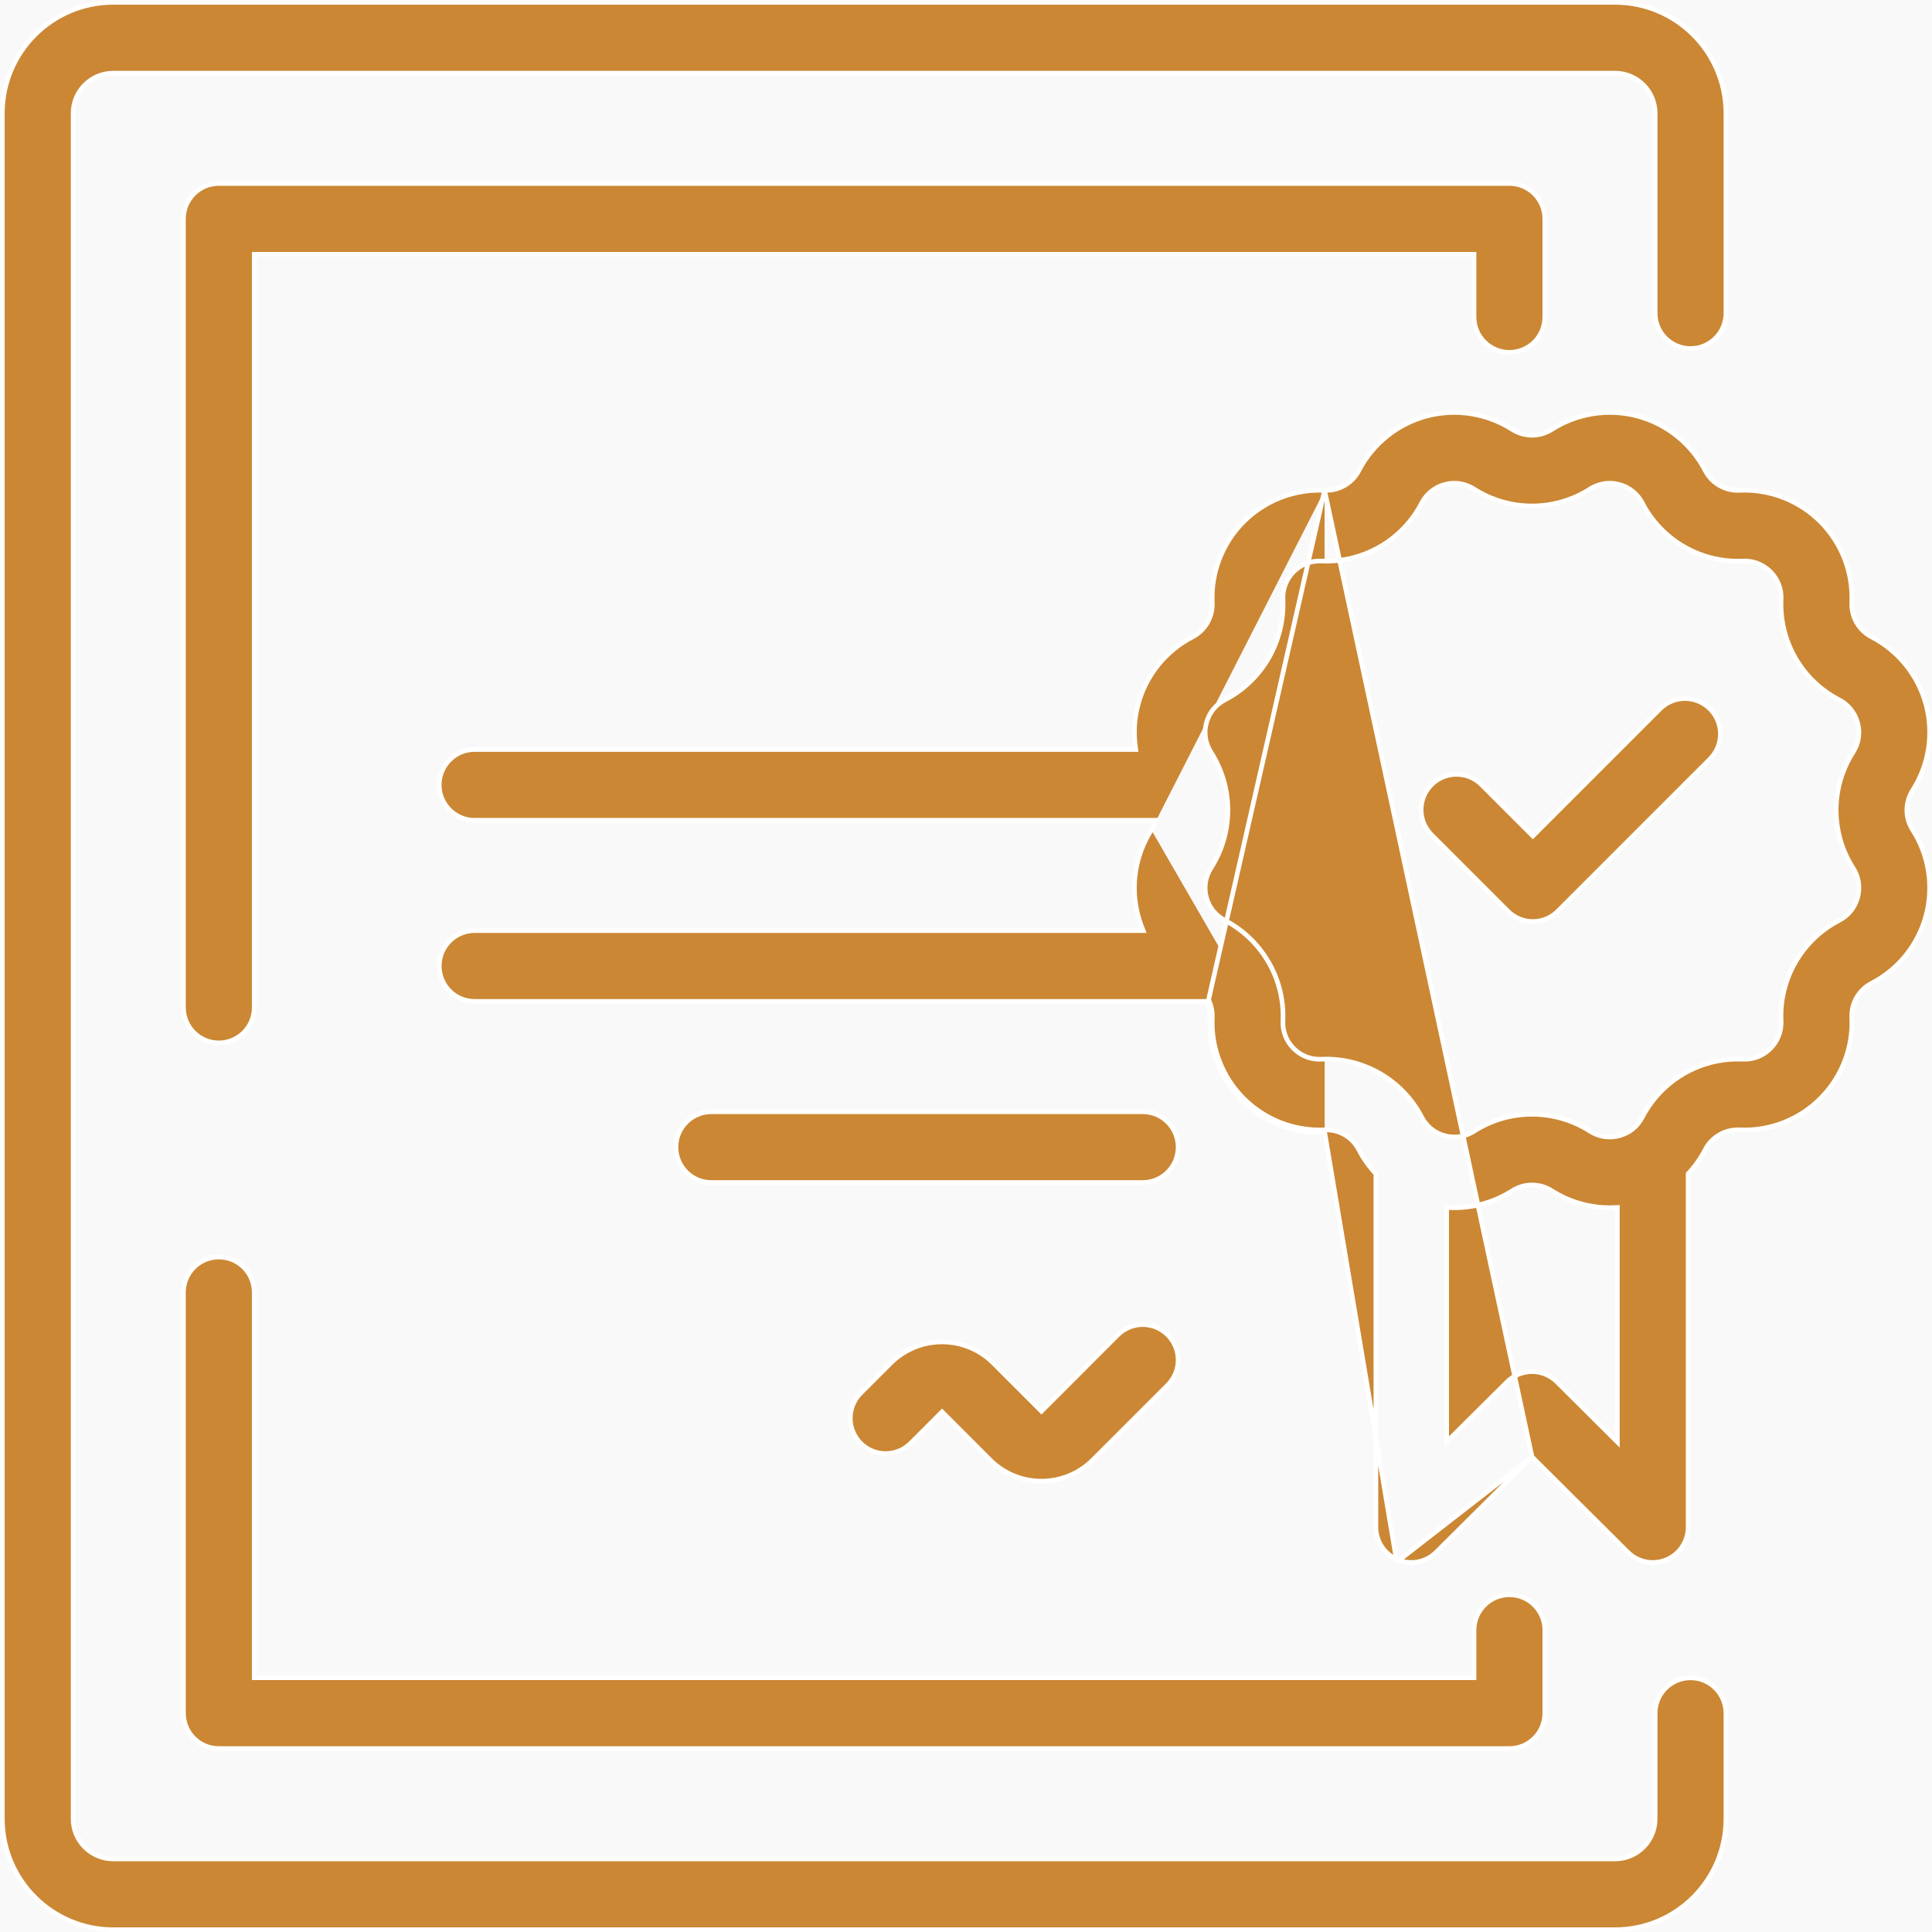
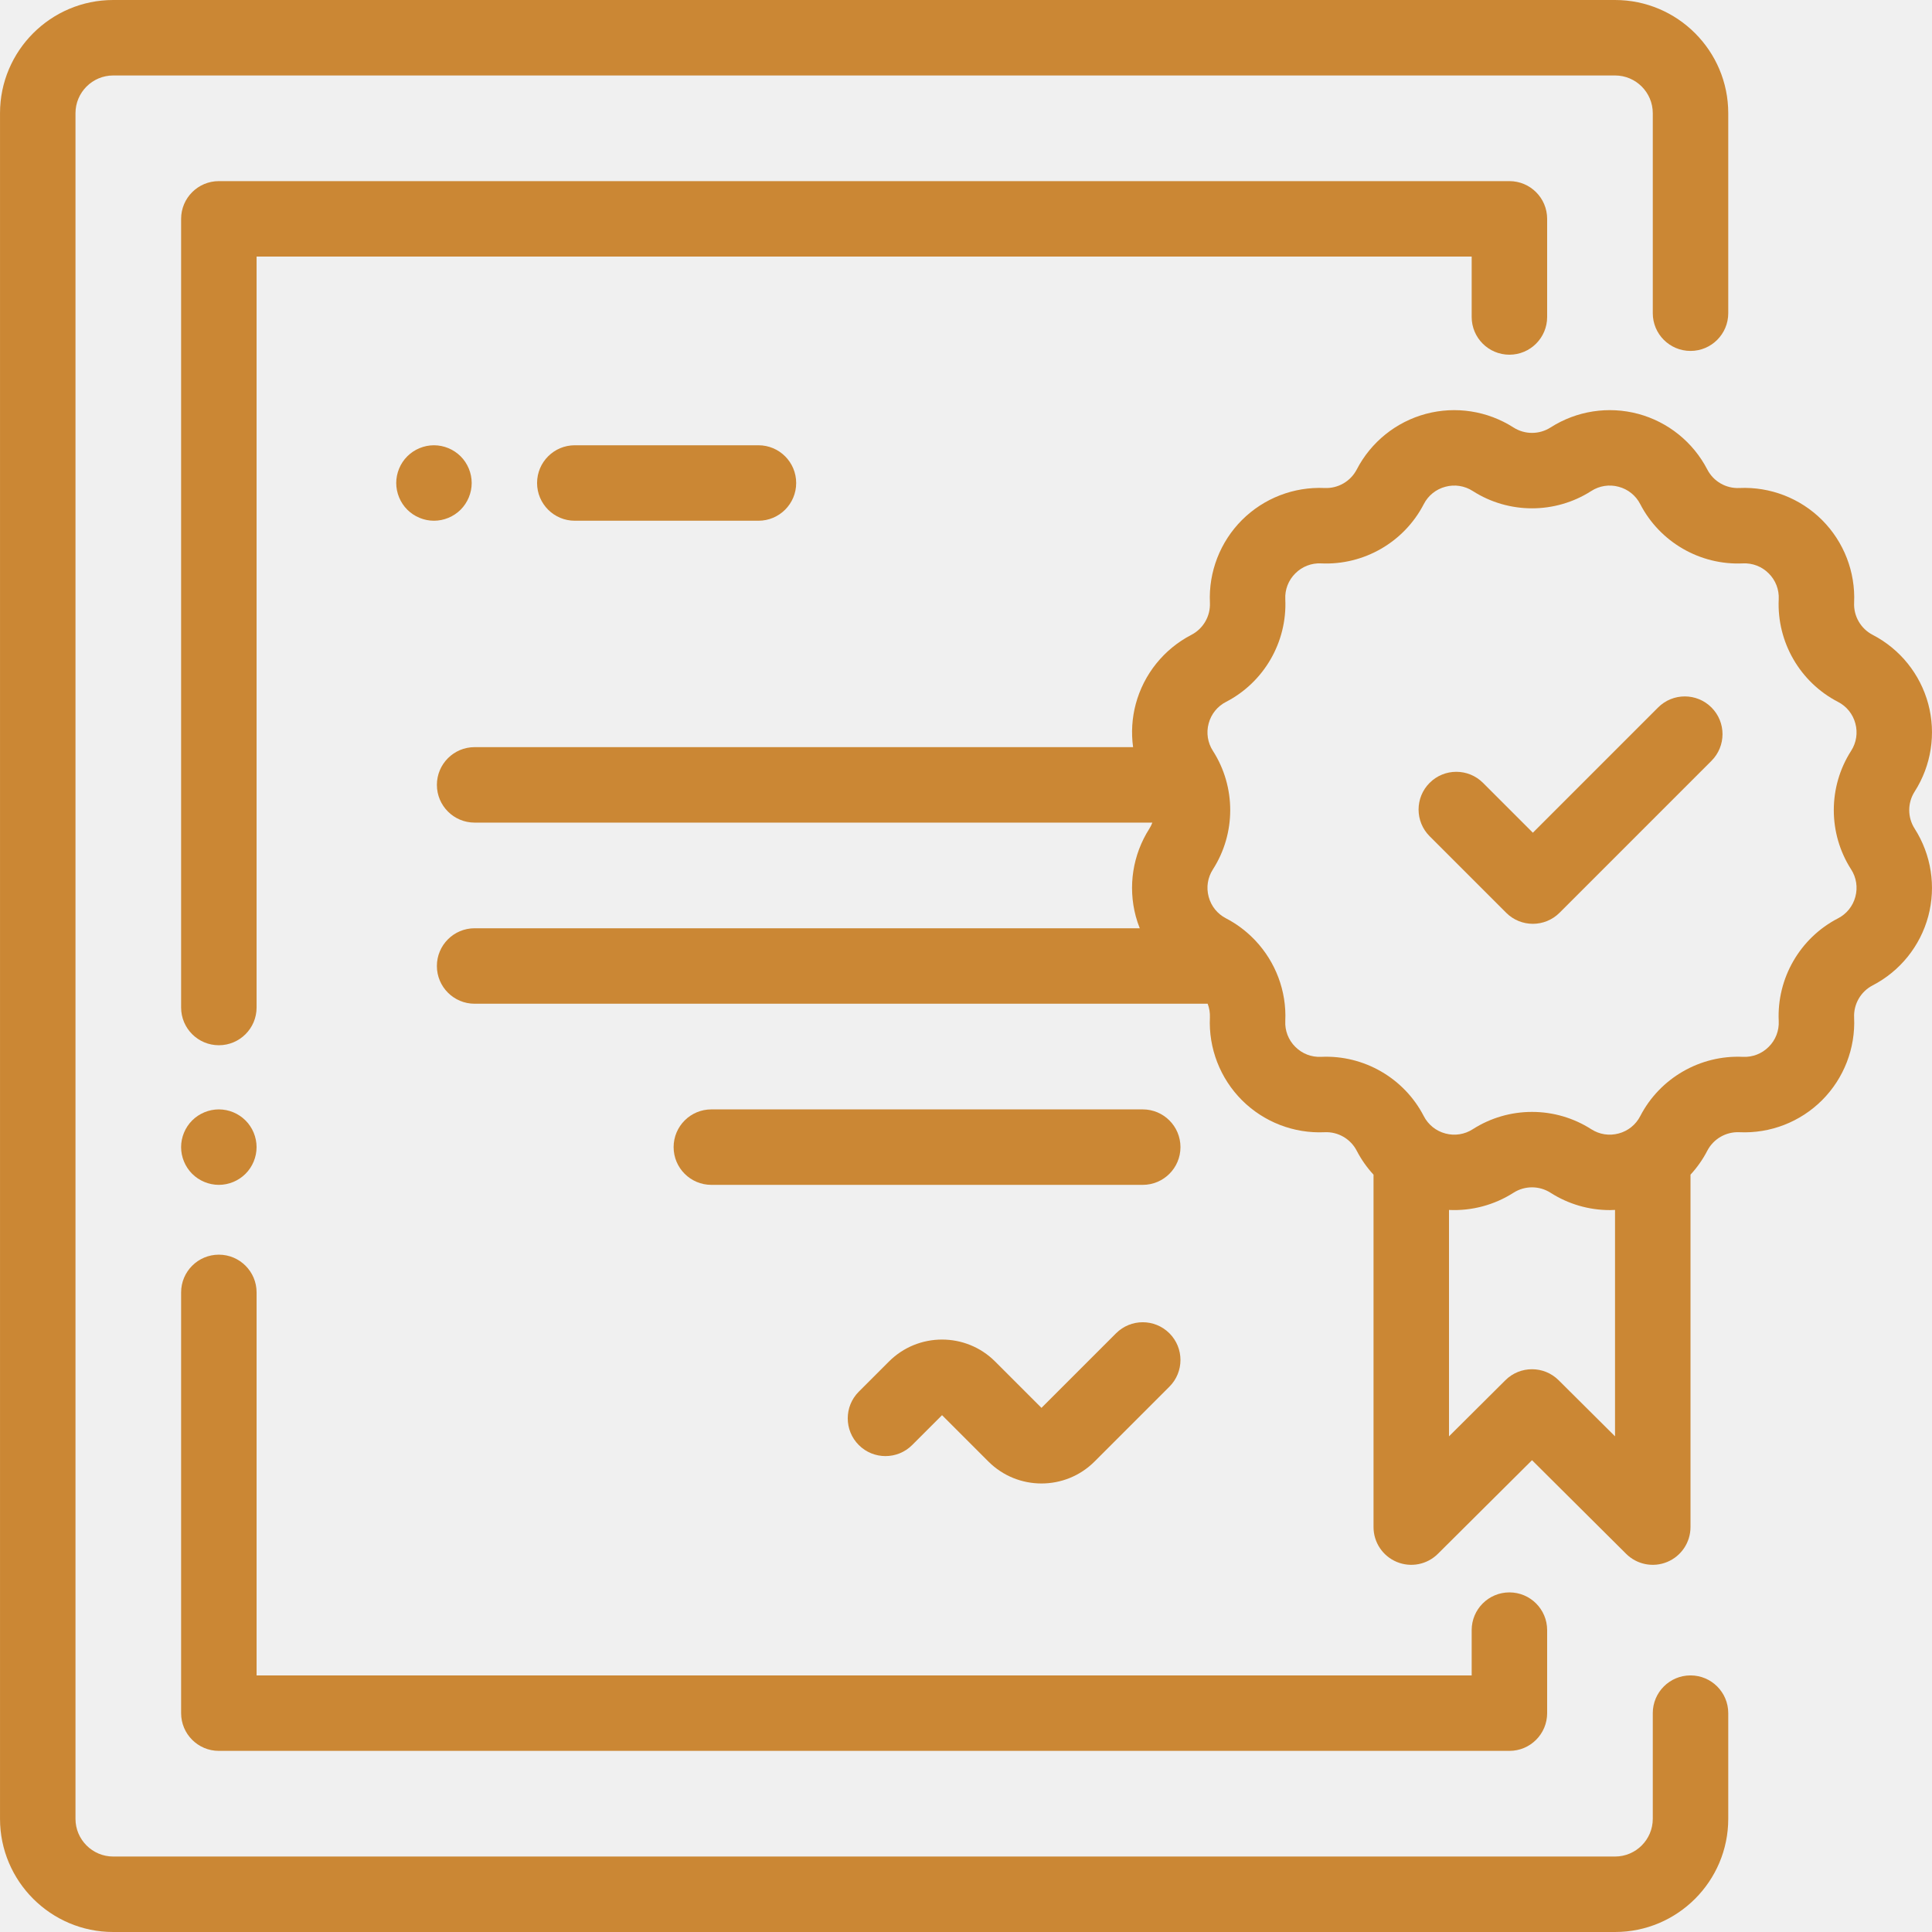
- <svg xmlns="http://www.w3.org/2000/svg" width="62" height="62" fill="none">
-   <path opacity=".58" fill="#fff" d="M0 0h62v62H0z" />
-   <path d="M55.387 10.05a1.136 1.136 0 11-2.272 0V3.634c0-.71-.577-1.286-1.286-1.286H3.633c-.71 0-1.286.577-1.286 1.286v54.735c0 .71.577 1.286 1.286 1.286h48.196c.709 0 1.286-.577 1.286-1.286v-3.39a1.136 1.136 0 112.272 0v3.39a3.562 3.562 0 01-3.558 3.558H3.633a3.562 3.562 0 01-3.558-3.558V3.633A3.562 3.562 0 013.633.075h48.196a3.562 3.562 0 013.558 3.558v6.418z" fill="#CB8734" stroke="#fff" stroke-width=".15" />
-   <path d="M8.234 8.16h-.075v24.172a1.136 1.136 0 11-2.272 0V7.023c0-.627.508-1.135 1.136-1.135h41.416c.627 0 1.136.508 1.136 1.136v3.148a1.136 1.136 0 11-2.272 0V8.159H8.234zm38.994 45.681h.075v-1.528a1.136 1.136 0 112.272 0v2.664c0 .628-.509 1.136-1.136 1.136H7.023a1.136 1.136 0 01-1.136-1.136V41.475a1.136 1.136 0 112.272 0v12.366h39.069z" fill="#CB8734" stroke="#fff" stroke-width=".15" />
-   <path d="M33.37 45.234l.052.053.053-.053 2.393-2.394s0 0 0 0a1.136 1.136 0 111.607 1.607l-2.403 2.403a2.327 2.327 0 01-1.65.682 2.326 2.326 0 01-1.65-.682l-1.488-1.488-.053-.053-.053.053-.959.959s0 0 0 0a1.136 1.136 0 01-1.606-1.607l.968-.968s0 0 0 0c.91-.91 2.39-.91 3.3 0 0 0 0 0 0 0l1.488 1.488zm9.137-29.498h0a3.454 3.454 0 00-2.598 1.006 3.455 3.455 0 00-1.006 2.598c.02.458-.228.89-.635 1.1l-.035-.067.035.066a3.455 3.455 0 00-1.747 2.17l-.073-.019.073.02c-.12.446-.146.907-.084 1.357l.011.085H15.231a1.136 1.136 0 100 2.272h21.86l-.04.102c-.027.07-.06.14-.103.207m5.559-10.897L38.755 32.21c.053.139.08.288.072.441a3.53 3.53 0 001.028 2.655 3.533 3.533 0 002.655 1.028m-.003-20.6a1.18 1.18 0 001.1-.634 3.456 3.456 0 012.17-1.747 3.455 3.455 0 012.753.428 1.18 1.18 0 001.269 0 3.455 3.455 0 012.753-.428 3.45 3.45 0 012.17 1.747c.21.407.64.657 1.1.635a3.453 3.453 0 012.598 1.006 3.456 3.456 0 011.006 2.598c-.021.458.228.89.635 1.1a3.455 3.455 0 011.747 2.17c.25.935.095 1.938-.428 2.753a1.178 1.178 0 000 1.27c.523.814.678 1.818.428 2.753a3.455 3.455 0 01-1.747 2.17 1.18 1.18 0 00-.635 1.1 3.45 3.45 0 01-3.604 3.604h0a1.18 1.18 0 00-1.1.635c-.142.275-.32.527-.527.751l-.02.022v11.34a1.136 1.136 0 01-1.937.805l-3.02-3.005-.054-.053m-6.657-31.018l6.657 31.018M36.948 26.633l-.063-.04.063.04s0 0 0 0zm0 0a3.456 3.456 0 00-.427 2.753h0c.034.128.076.253.125.376l.04.102H15.232a1.136 1.136 0 100 2.272h23.576l.018.049c.056.147.085.307.077.47a3.452 3.452 0 003.604 3.604m0 0l.004.076m-.004-.075c.458-.023.89.228 1.1.635.142.275.32.527.527.751l.02.022v11.339c0 .459.276.873.7 1.049l-.029.069M42.506 36.26s0 0 0 0l.004.075m0 0l2.314 13.79m0 0l.03-.07c.423.177.91.08 1.236-.243l3.021-3.005.053-.053m-4.34 3.37l4.34-3.37m2.611-.607l.128.127V38.75l-.078.003h-.007a3.455 3.455 0 01-2.02-.54 1.179 1.179 0 00-1.268 0 3.456 3.456 0 01-2.026.541l-.079-.003v7.523l.128-.127 1.81-1.8a1.135 1.135 0 011.602 0l1.81 1.8zm.17-9.772l.019.072c.323-.086.587-.298.74-.596a3.457 3.457 0 013.223-1.86c.335.015.65-.107.886-.344l-.053-.053.054.053c.236-.236.358-.551.343-.886a3.457 3.457 0 011.86-3.223 1.16 1.16 0 00.596-.74 1.163 1.163 0 00-.145-.94 3.457 3.457 0 010-3.721c.18-.282.232-.616.145-.939a1.163 1.163 0 00-.595-.74l-.035.066.035-.066a3.457 3.457 0 01-1.861-3.223 1.164 1.164 0 00-.343-.887 1.164 1.164 0 00-.886-.343h0a3.457 3.457 0 01-3.224-1.86l-.066.034.066-.035a1.164 1.164 0 00-.74-.595 1.164 1.164 0 00-.94.145l.041.063-.04-.063a3.457 3.457 0 01-3.722 0 1.164 1.164 0 00-.939-.146l.02.073-.02-.072a1.164 1.164 0 00-.74.595 3.456 3.456 0 01-3.223 1.861h0a1.165 1.165 0 00-.886.343 1.163 1.163 0 00-.343.887 3.458 3.458 0 01-1.861 3.223c-.297.153-.51.417-.596.74l.072.02-.072-.02c-.087.323-.035.657.146.94h0a3.457 3.457 0 010 3.72 1.163 1.163 0 00-.146.94c.086.323.298.586.596.74.325.168.615.386.865.64l.002.002.055.056v.001c.63.67.982 1.578.938 2.524-.015.334.107.65.344.886.236.237.552.359.886.344h0a3.456 3.456 0 013.223 1.86h0c.154.298.417.51.74.596l.02-.072-.02.072c.323.087.658.035.94-.146l-.041-.063.04.063a3.447 3.447 0 011.861-.543c.648 0 1.296.181 1.861.543.282.181.616.233.939.146l-.02-.072z" fill="#CB8734" stroke="#fff" stroke-width=".15" />
-   <path d="M49.138 26.776l.053.053.053-.053 4.02-4.02a1.136 1.136 0 111.606 1.607l-4.876 4.876h0a1.132 1.132 0 01-1.606 0l-2.456-2.456a1.136 1.136 0 011.606-1.607l1.6 1.6zm-26.31 8.901h13.844a1.136 1.136 0 110 2.272H22.828a1.136 1.136 0 110-2.272z" fill="#CB8734" stroke="#fff" stroke-width=".15" />
+ <svg xmlns="http://www.w3.org/2000/svg" fill="#CB8734" width="62" height="62" viewBox="0 0 512 512">
+   <path d="M448.004 93c5.523 0 10-4.477 10-10V30c0-16.542-13.458-30-30-30h-398c-16.542 0-30 13.458-30 30v452c0 16.542 13.458 30 30 30h398c16.542 0 30-13.458 30-30v-28c0-5.523-4.477-10-10-10s-10 4.477-10 10v28c0 5.514-4.486 10-10 10h-398c-5.514 0-10-4.486-10-10V30c0-5.514 4.486-10 10-10h398c5.514 0 10 4.486 10 10v53c0 5.523 4.477 10 10 10z" />
+   <path d="M400.01 48H57.998c-5.523 0-10 4.477-10 10v209c0 5.523 4.477 10 10 10s10-4.477 10-10V68H390.01v16c0 5.523 4.478 10 10 10 5.523 0 10-4.477 10-10V58c0-5.523-4.477-10-10-10zM65.064 296.93a10.058 10.058 0 00-7.07-2.93c-2.63 0-5.21 1.07-7.07 2.93s-2.93 4.44-2.93 7.07 1.07 5.21 2.93 7.07c1.86 1.86 4.44 2.93 7.07 2.93 2.64 0 5.21-1.07 7.07-2.93 1.87-1.86 2.93-4.44 2.93-7.07s-1.06-5.21-2.93-7.07zM400.01 422c-5.523 0-10 4.477-10 10v12H67.998V342.5c0-5.523-4.477-10-10-10s-10 4.477-10 10V454c0 5.523 4.477 10 10 10H400.01c5.523 0 10-4.477 10-10v-22c0-5.523-4.477-10-10-10z" />
+   <path d="M309.908 353.336c-3.905-3.906-10.236-3.906-14.142-.001L276.002 373.1l-12.285-12.286c-7.757-7.756-20.376-7.756-28.133 0l-7.994 7.994c-3.905 3.905-3.905 10.237 0 14.143 3.905 3.905 10.237 3.905 14.143 0l7.918-7.918 12.285 12.286c3.878 3.878 8.972 5.817 14.066 5.817s10.188-1.939 14.066-5.817l19.84-19.84c3.905-3.905 3.905-10.237 0-14.143z" />
+   <path d="M507.4 209.782a29.155 29.155 0 003.609-23.231 29.152 29.152 0 00-14.741-18.313 9.115 9.115 0 01-4.907-8.499 29.157 29.157 0 00-8.489-21.923 29.133 29.133 0 00-21.923-8.489 9.087 9.087 0 01-8.499-4.907 29.155 29.155 0 00-18.313-14.741 29.146 29.146 0 00-23.23 3.609 9.113 9.113 0 01-9.813 0 29.148 29.148 0 00-23.23-3.609 29.155 29.155 0 00-18.313 14.741 9.132 9.132 0 01-8.499 4.907 29.142 29.142 0 00-21.922 8.489 29.154 29.154 0 00-8.49 21.922 9.117 9.117 0 01-4.907 8.5 29.153 29.153 0 00-14.741 18.313 29.05 29.05 0 00-.711 11.449h-174.5c-5.523 0-10 4.477-10 10s4.477 10 10 10H305.39a9.006 9.006 0 01-.79 1.596 29.155 29.155 0 00-3.609 23.231c.29 1.083.647 2.141 1.057 3.173h-176.27c-5.523 0-10 4.477-10 10s4.477 10 10 10h194.265a9.035 9.035 0 01.594 3.639 29.154 29.154 0 008.49 21.923 29.127 29.127 0 0021.922 8.489c3.533-.173 6.873 1.761 8.499 4.907a29.023 29.023 0 004.451 6.344v93.393a10 10 0 0017.053 7.089l24.947-24.817 24.947 24.817a9.997 9.997 0 0010.892 2.144 10 10 0 006.161-9.234v-93.393a28.999 28.999 0 004.451-6.344 9.126 9.126 0 018.499-4.907 29.112 29.112 0 0021.922-8.489 29.154 29.154 0 008.49-21.923 9.116 9.116 0 014.907-8.499 29.153 29.153 0 0014.741-18.313 29.157 29.157 0 00-3.609-23.232 9.11 9.11 0 010-9.812zm-79.401 170.86l-14.948-14.87c-3.901-3.881-10.204-3.881-14.105 0l-14.947 14.87V320.65a29.166 29.166 0 0017.094-4.56 9.113 9.113 0 019.813 0 29.147 29.147 0 0015.72 4.597c.458 0 .915-.023 1.373-.045v60zm63.691-142.991a8.991 8.991 0 01-4.607 5.723c-10.064 5.203-16.228 15.877-15.701 27.195a8.991 8.991 0 01-2.653 6.852 8.998 8.998 0 01-6.851 2.653c-11.324-.524-21.992 5.636-27.195 15.701a8.987 8.987 0 01-5.724 4.607c-2.5.669-5.08.27-7.259-1.128a29.075 29.075 0 00-15.702-4.586 29.082 29.082 0 00-15.701 4.586 8.998 8.998 0 01-7.26 1.128 8.993 8.993 0 01-5.724-4.607c-5.203-10.064-15.869-16.23-27.195-15.701a9.003 9.003 0 01-6.851-2.653 8.988 8.988 0 01-2.653-6.853c.371-7.988-2.602-15.646-7.915-21.295a9.882 9.882 0 00-.483-.499 28.922 28.922 0 00-7.303-5.4c-2.3-1.189-3.936-3.221-4.606-5.723s-.27-5.081 1.128-7.26c6.115-9.538 6.115-21.864 0-31.402a8.996 8.996 0 01-1.128-7.261 8.991 8.991 0 014.607-5.723c10.064-5.203 16.227-15.877 15.701-27.195a8.991 8.991 0 012.653-6.852 8.998 8.998 0 016.851-2.653c11.325.525 21.993-5.636 27.195-15.701a8.987 8.987 0 015.724-4.607 8.991 8.991 0 017.259 1.128c9.539 6.116 21.866 6.116 31.402 0a8.99 8.99 0 017.26-1.128 8.993 8.993 0 015.724 4.607c5.203 10.064 15.876 16.229 27.195 15.701a8.993 8.993 0 016.851 2.653 8.987 8.987 0 012.653 6.852c-.526 11.317 5.636 21.992 15.702 27.195a8.987 8.987 0 014.606 5.723 8.99 8.99 0 01-1.128 7.26c-6.115 9.538-6.115 21.864 0 31.402a8.988 8.988 0 011.128 7.261z" />
+   <path d="M453.556 187.486c-3.905-3.905-10.237-3.905-14.142 0l-33.191 33.192-13.213-13.213c-3.905-3.905-10.237-3.905-14.143 0-3.905 3.905-3.905 10.237 0 14.143l20.284 20.284c1.953 1.953 4.512 2.929 7.071 2.929s5.119-.976 7.071-2.929l40.263-40.263c3.905-3.905 3.905-10.237 0-14.143zM122.074 120.93a10.076 10.076 0 00-7.07-2.93c-2.63 0-5.21 1.07-7.07 2.93-1.86 1.86-2.93 4.44-2.93 7.07s1.07 5.21 2.93 7.07c1.86 1.86 4.44 2.93 7.07 2.93s5.21-1.07 7.07-2.93c1.86-1.86 2.93-4.44 2.93-7.07s-1.07-5.21-2.93-7.07zm78.923-2.93H152.33c-5.523 0-10 4.477-10 10s4.477 10 10 10h48.667c5.523 0 10-4.477 10-10s-4.477-10-10-10zm101.841 176H188.516c-5.523 0-10 4.477-10 10s4.477 10 10 10h114.321c5.523 0 10-4.477 10-10s-4.476-10-9.999-10z" />
</svg>
